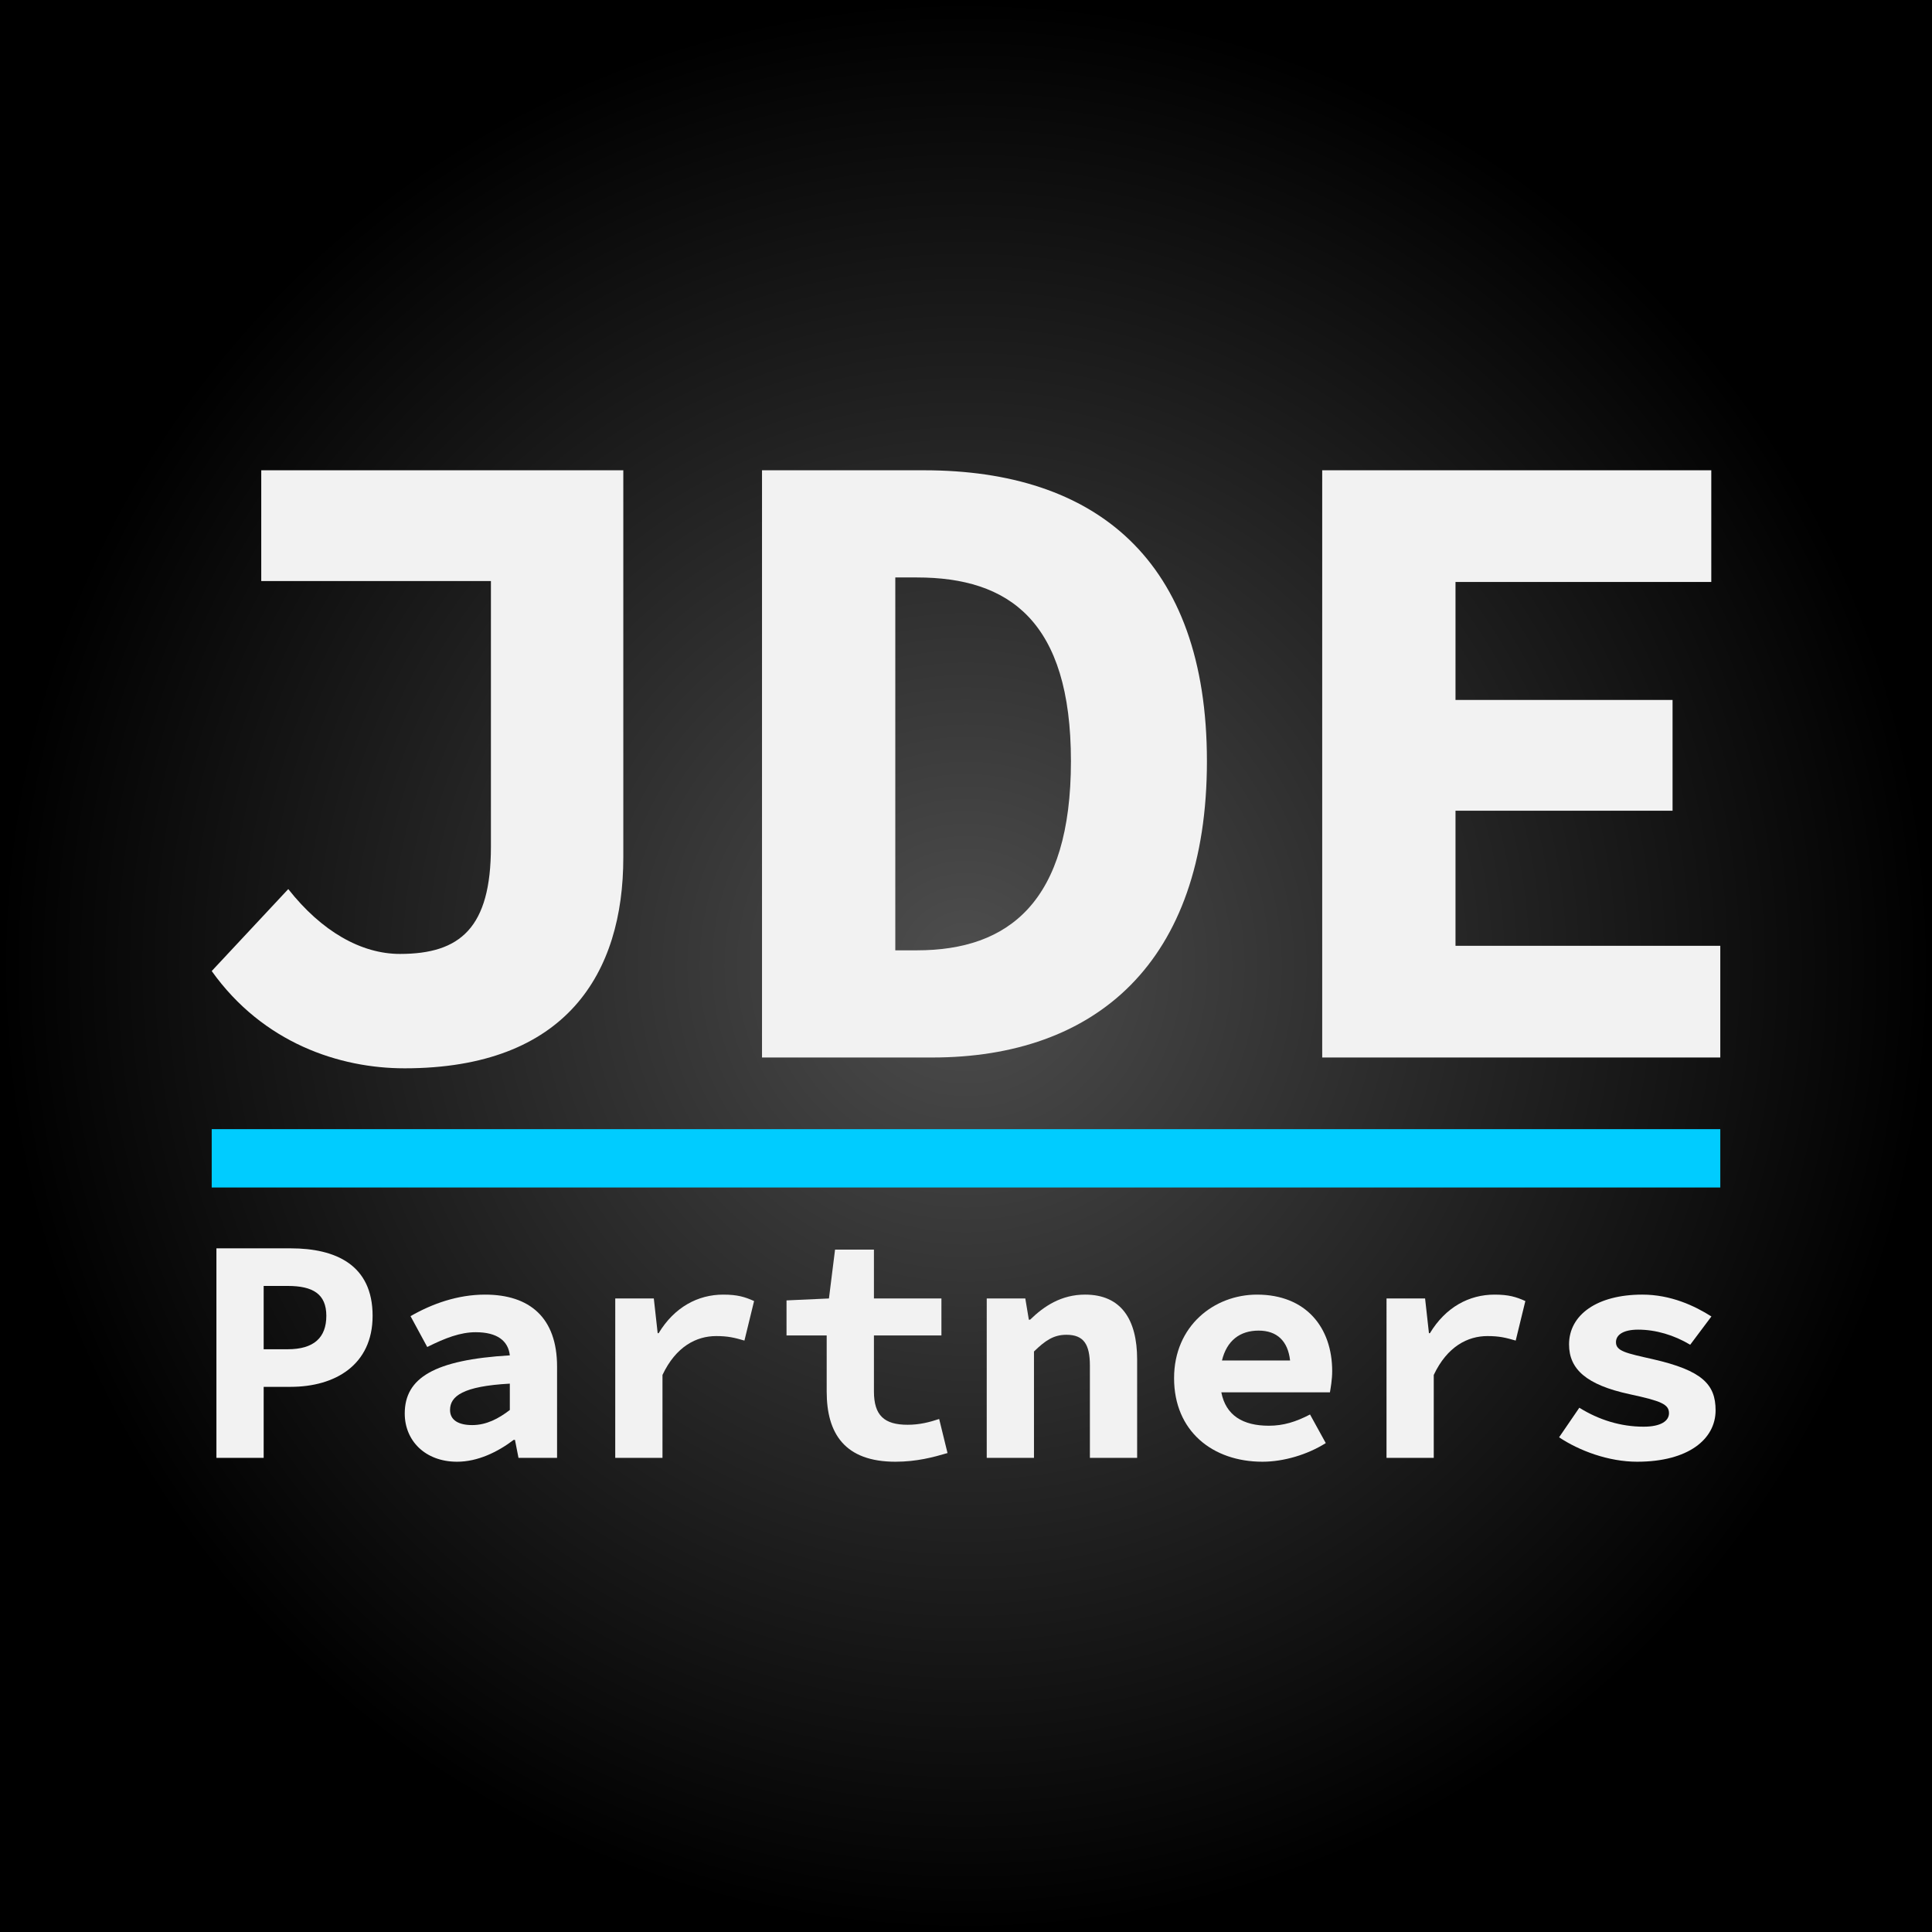
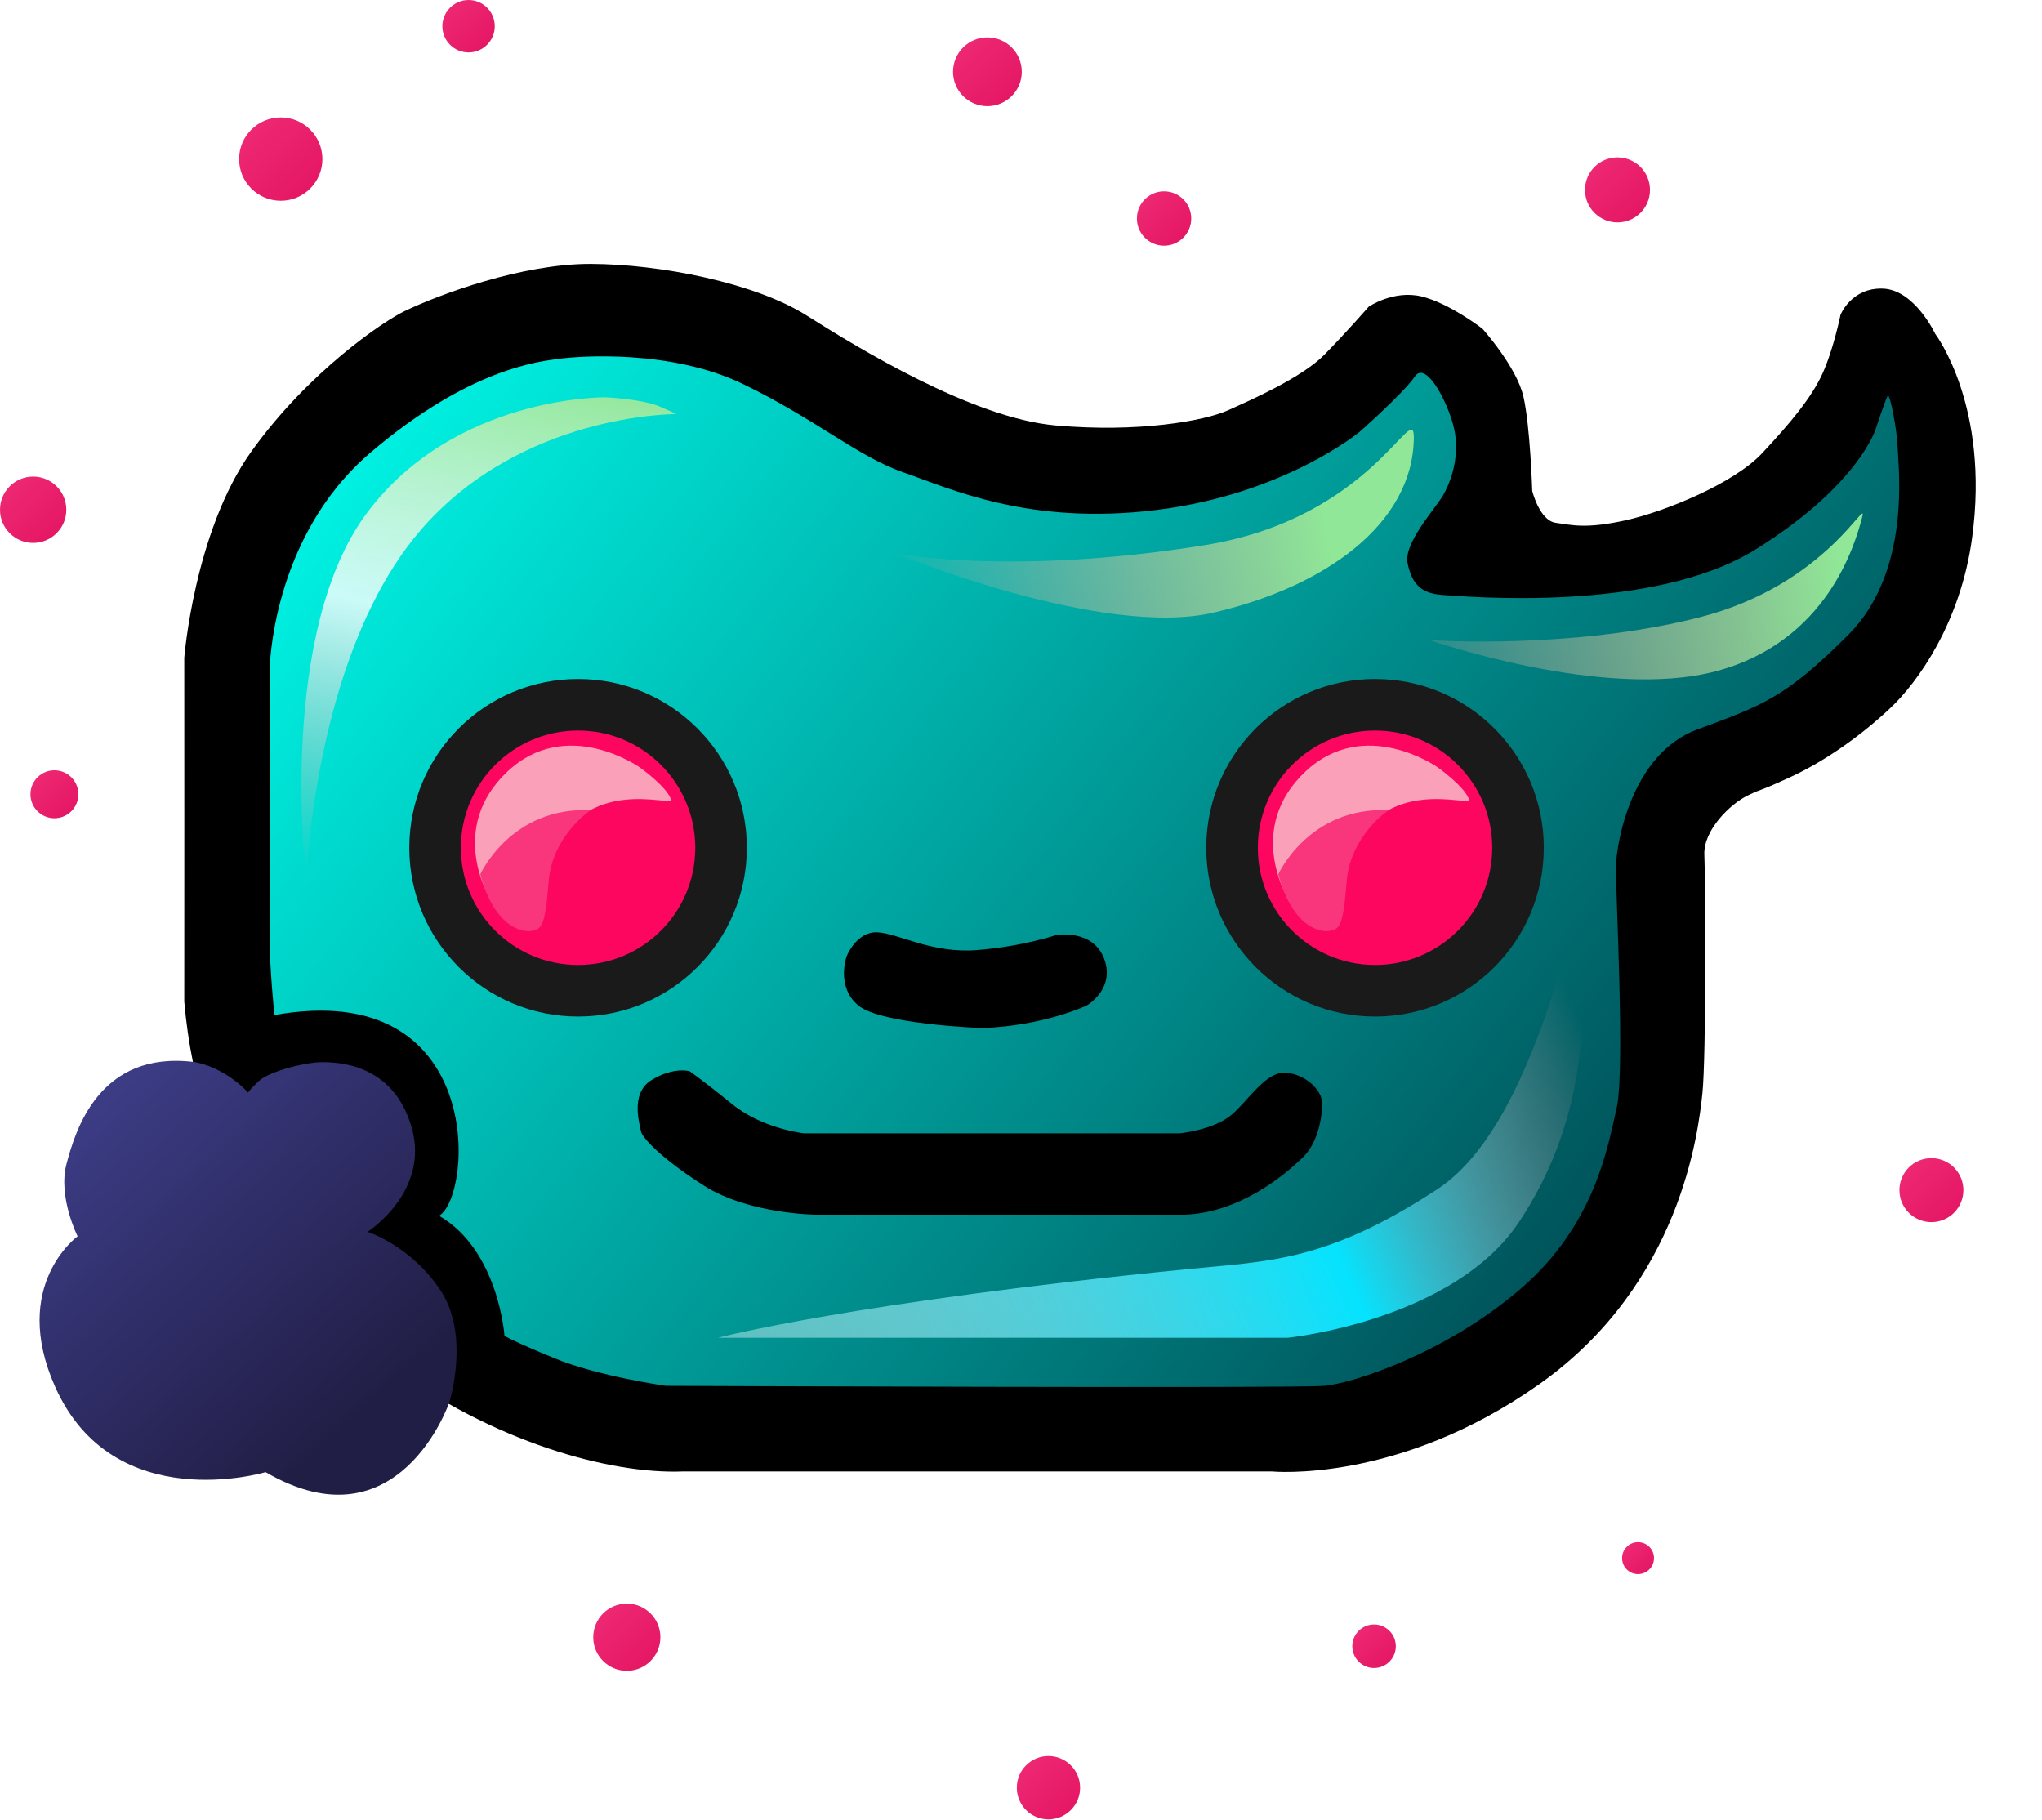
- <svg xmlns="http://www.w3.org/2000/svg" xmlns:xlink="http://www.w3.org/1999/xlink" width="256" height="256" viewBox="0 0 67.733 67.733" version="1.1" id="svg5">
+ <svg xmlns="http://www.w3.org/2000/svg" xmlns:xlink="http://www.w3.org/1999/xlink" width="287.352" height="256" viewBox="0 0 76.029 67.733" version="1.1" id="svg5" xml:space="preserve">
  <defs id="defs2">
-     <linearGradient id="linearGradient3370">
-       <stop style="stop-color:#4e4e4e;stop-opacity:1;" offset="0" id="stop3366" />
-       <stop style="stop-color:#000000;stop-opacity:1;" offset="1" id="stop3368" />
+     <linearGradient id="linearGradient148091">
+       <stop style="stop-color:#fc4088;stop-opacity:1;" offset="0" id="stop148087" />
+       <stop style="stop-color:#d90352;stop-opacity:1;" offset="1" id="stop148089" />
    </linearGradient>
-     <meshgradient id="meshgradient2200" gradientUnits="userSpaceOnUse" x="0" y="0" gradientTransform="translate(-2.6389331e-4)">
-       <meshrow id="meshrow2202">
-         <meshpatch id="meshpatch2204">
-           <stop path="c 88.194,0  176.389,0  264.583,0" style="stop-color:#ffffff;stop-opacity:1" id="stop2206" />
-           <stop path="c 0,88.194  0,176.389  0,264.583" style="stop-color:#000000;stop-opacity:1" id="stop2208" />
-           <stop path="c -88.194,0  -176.389,0  -264.583,0" style="stop-color:#ffffff;stop-opacity:1" id="stop2210" />
-           <stop path="c 0,-88.194  0,-176.389  0,-264.583" style="stop-color:#000000;stop-opacity:1" id="stop2212" />
+     <linearGradient id="linearGradient147042">
+       <stop style="stop-color:#ffffff;stop-opacity:0.342;" offset="0" id="stop147038" />
+       <stop style="stop-color:#05e3fe;stop-opacity:1;" offset="0.675" id="stop147046" />
+       <stop style="stop-color:#ffa5a5;stop-opacity:0;" offset="1" id="stop147040" />
+     </linearGradient>
+     <linearGradient id="linearGradient147034">
+       <stop style="stop-color:#90e797;stop-opacity:1;" offset="0" id="stop147030" />
+       <stop style="stop-color:#ffa5a5;stop-opacity:0;" offset="1" id="stop147032" />
+     </linearGradient>
+     <linearGradient id="linearGradient147026">
+       <stop style="stop-color:#90e797;stop-opacity:1;" offset="0" id="stop147022" />
+       <stop style="stop-color:#ffa5a5;stop-opacity:0;" offset="1" id="stop147024" />
+     </linearGradient>
+     <linearGradient id="linearGradient146926">
+       <stop style="stop-color:#90e797;stop-opacity:1;" offset="0" id="stop146922" />
+       <stop style="stop-color:#ffffff;stop-opacity:0.796;" offset="0.5" id="stop147048" />
+       <stop style="stop-color:#ffa5a5;stop-opacity:0;" offset="1" id="stop146924" />
+     </linearGradient>
+     <linearGradient id="linearGradient146830">
+       <stop style="stop-color:#00feed;stop-opacity:1;" offset="0" id="stop146826" />
+       <stop style="stop-color:#004c54;stop-opacity:1;" offset="1" id="stop146828" />
+     </linearGradient>
+     <linearGradient id="linearGradient146550">
+       <stop style="stop-color:#211e46;stop-opacity:1;" offset="0" id="stop146546" />
+       <stop style="stop-color:#40408e;stop-opacity:1;" offset="1" id="stop146548" />
+     </linearGradient>
+     <meshgradient id="meshgradient35584" gradientUnits="userSpaceOnUse" x="13.239" y="30.406">
+       <meshrow id="meshrow146238">
+         <meshpatch id="meshpatch146240">
+           <stop path="c 12.707,0  25.413,0  38.12,7.10543e-15" style="stop-color:#fc0f7f;stop-opacity:1" id="stop146242" />
+           <stop path="c -1.42109e-14,8.563  -21.601,-32.262  -21.013,1.772" style="stop-color:#fbd85a;stop-opacity:1" id="stop146244" />
+           <stop path="c -12.707,-0  -18.972,22.909  -17.107,23.916" style="stop-color:#fbd85a;stop-opacity:1" id="stop146246" />
+           <stop path="c -6.721,-5.119  0,-17.126  -0,-25.688" style="stop-color:#fc0f7f;stop-opacity:1" id="stop146248" />
+         </meshpatch>
+         <meshpatch id="meshpatch146250">
+           <stop path="c 12.707,-7.10543e-15  24.76,-7.415  37.467,-7.415" id="stop146252" />
+           <stop path="c 2.49403e-05,8.563  0.652,24.54  0.652,33.103" style="stop-color:#f85931;stop-opacity:1" id="stop146254" />
+           <stop path="c -12.707,0  -46.426,-23.917  -59.133,-23.916" style="stop-color:#f9704c;stop-opacity:1" id="stop146256" />
+         </meshpatch>
+         <meshpatch id="meshpatch146258">
+           <stop path="c 12.707,-4.8395e-05  28.207,4.009  40.914,4.009" id="stop146260" />
+           <stop path="c -8.47e-05,8.563  2.304,19.68  2.304,28.243" style="stop-color:#fc2b3f;stop-opacity:1" id="stop146262" />
+           <stop path="c -12.707,-0  -29.858,0.852  -42.566,0.851" style="stop-color:#fc2b3f;stop-opacity:1" id="stop146264" />
+         </meshpatch>
+       </meshrow>
+       <meshrow id="meshrow146266">
+         <meshpatch id="meshpatch146268">
+           <stop path="c -0,8.562  3.885,53.405  3.885,61.969" id="stop146270" />
+           <stop path="c -12.707,-0.001  -8.285,-12.364  -20.992,-12.364" style="stop-color:#fc0f7f;stop-opacity:1" id="stop146272" />
+           <stop path="c 0,-8.563  0,-17.126  0.001,-25.689" style="stop-color:#fc0f7f;stop-opacity:1" id="stop146274" />
+         </meshpatch>
+         <meshpatch id="meshpatch146276">
+           <stop path="c 0,8.563  -2.226,27.439  -2.226,36.003" id="stop146278" />
+           <stop path="c -12.707,-0.001  -40.315,2.048  -53.022,2.05" style="stop-color:#fc0f7f;stop-opacity:1" id="stop146280" />
+         </meshpatch>
+         <meshpatch id="meshpatch146282">
+           <stop path="c -8.40378e-05,8.563  -12.726,14.147  -12.725,22.71" id="stop146284" />
+           <stop path="c -12.707,-0.001  -19.359,14.145  -32.066,14.145" style="stop-color:#fc0f7f;stop-opacity:1" id="stop146286" />
+         </meshpatch>
+       </meshrow>
+       <meshrow id="meshrow146288">
+         <meshpatch id="meshpatch146290">
+           <stop path="c 0,8.562  17.128,4.762  17.128,13.325" id="stop146292" />
+           <stop path="c -12.707,0  -25.413,0  -38.12,0" style="stop-color:#fc0f7f;stop-opacity:1" id="stop146294" />
+           <stop path="c 0,-8.563  0,-17.126  -0,-25.689" style="stop-color:#fc0f7f;stop-opacity:1" id="stop146296" />
+         </meshpatch>
+         <meshpatch id="meshpatch146298">
+           <stop path="c 4.4044e-05,8.562  8.614,8.985  8.614,17.549" id="stop146300" />
+           <stop path="c -12.113,9.726  -31.802,-2.174  -44.508,-2.174" style="stop-color:#fc0f7f;stop-opacity:1" id="stop146302" />
+         </meshpatch>
+         <meshpatch id="meshpatch146304">
+           <stop path="c 4.032,10.099  2.095,15.732  -4.259,23.226" id="stop146306" />
+           <stop path="c -9.152,6.902  -6.883,0.673  -19.193,8.468" style="stop-color:#fc0f7f;stop-opacity:1" id="stop146308" />
        </meshpatch>
      </meshrow>
    </meshgradient>
-     <radialGradient xlink:href="#linearGradient3370" id="radialGradient3372" cx="132.292" cy="132.292" fx="132.292" fy="132.292" r="132.292" gradientUnits="userSpaceOnUse" />
+     <linearGradient xlink:href="#linearGradient146550" id="linearGradient146552" x1="32.674" y1="99.553" x2="15.029" y2="80.333" gradientUnits="userSpaceOnUse" />
+     <linearGradient xlink:href="#linearGradient146830" id="linearGradient146832" x1="27.708" y1="40.766" x2="100.516" y2="97.587" gradientUnits="userSpaceOnUse" />
+     <linearGradient xlink:href="#linearGradient146926" id="linearGradient146928" x1="36.851" y1="38.814" x2="29.735" y2="69.167" gradientUnits="userSpaceOnUse" />
+     <linearGradient xlink:href="#linearGradient147026" id="linearGradient147028" x1="86.174" y1="44.201" x2="61.524" y2="48.889" gradientUnits="userSpaceOnUse" />
+     <linearGradient xlink:href="#linearGradient147034" id="linearGradient147036" x1="115.824" y1="48.799" x2="87.927" y2="51.673" gradientUnits="userSpaceOnUse" />
+     <linearGradient xlink:href="#linearGradient147042" id="linearGradient147044" x1="48.794" y1="95.407" x2="99.141" y2="72.198" gradientUnits="userSpaceOnUse" />
+     <linearGradient xlink:href="#linearGradient148091" id="linearGradient148093" x1="23.068" y1="23.476" x2="35.225" y2="36.153" gradientUnits="userSpaceOnUse" gradientTransform="translate(-1.759471,-0.9557301)" />
+     <linearGradient xlink:href="#linearGradient148091" id="linearGradient148137" gradientUnits="userSpaceOnUse" x1="23.068" y1="23.476" x2="35.225" y2="36.153" gradientTransform="matrix(0.628955,0,0,0.628955,19.95704,2.612339)" />
+     <linearGradient xlink:href="#linearGradient148091" id="linearGradient148160" gradientUnits="userSpaceOnUse" x1="23.068" y1="23.476" x2="35.225" y2="36.153" gradientTransform="matrix(0.8250925,0,0,0.8250925,43.36224,-0.6665277)" />
+     <linearGradient xlink:href="#linearGradient148091" id="linearGradient148183" gradientUnits="userSpaceOnUse" x1="23.068" y1="23.476" x2="35.225" y2="36.153" gradientTransform="matrix(0.7798932,0,0,0.7798932,80.2767,7.347823)" />
+     <linearGradient xlink:href="#linearGradient148091" id="linearGradient148206" gradientUnits="userSpaceOnUse" x1="23.068" y1="23.476" x2="35.225" y2="36.153" gradientTransform="matrix(0.7959184,0,0,0.7959184,-9.619212,24.91958)" />
+     <linearGradient xlink:href="#linearGradient148091" id="linearGradient148229" gradientUnits="userSpaceOnUse" x1="23.068" y1="23.476" x2="35.225" y2="36.153" gradientTransform="matrix(0.5752637,0,0,0.5752637,-1.809271,47.55643)" />
+     <linearGradient xlink:href="#linearGradient148091" id="linearGradient148252" gradientUnits="userSpaceOnUse" x1="23.068" y1="23.476" x2="35.225" y2="36.153" gradientTransform="matrix(0.805917,0,0,0.805917,23.58557,88.2473)" />
+     <linearGradient xlink:href="#linearGradient148091" id="linearGradient148275" gradientUnits="userSpaceOnUse" x1="23.068" y1="23.476" x2="35.225" y2="36.153" gradientTransform="matrix(0.759759,0,0,0.759759,48.76601,98.11766)" />
+     <linearGradient xlink:href="#linearGradient148091" id="linearGradient148298" gradientUnits="userSpaceOnUse" x1="23.068" y1="23.476" x2="35.225" y2="36.153" gradientTransform="matrix(0.5225312,0,0,0.5225312,74.24886,97.20775)" />
+     <linearGradient xlink:href="#linearGradient148091" id="linearGradient148321" gradientUnits="userSpaceOnUse" x1="23.068" y1="23.476" x2="35.225" y2="36.153" gradientTransform="matrix(0.3830982,0,0,0.3830982,93.32423,96.39448)" />
+     <linearGradient xlink:href="#linearGradient148091" id="linearGradient148344" gradientUnits="userSpaceOnUse" x1="23.068" y1="23.476" x2="35.225" y2="36.153" gradientTransform="matrix(0.7675661,0,0,0.7675661,98.36308,64.16152)" />
+     <linearGradient xlink:href="#linearGradient148091" id="linearGradient148389" gradientUnits="userSpaceOnUse" gradientTransform="matrix(0.6519655,0,0,0.6519655,58.51992,12.77751)" x1="23.068" y1="23.476" x2="35.225" y2="36.153" />
  </defs>
-   <g id="layer1" transform="translate(-98.42487,-98.42504)">
-     <g id="g1">
-       <g id="g341" transform="matrix(0.2559997,0,0,0.2559997,98.42494,98.42504)">
-         <path id="rect2214" style="opacity:1;fill:url(#radialGradient3372);fill-opacity:1;stroke-width:0.265" d="M -5e-6,0 H 264.583 V 264.583 H -5e-6 Z" />
-         <path id="rect118" style="opacity:0.665;fill:url(#meshgradient2200);fill-opacity:1;stroke-width:0.265" d="M -2.6389331e-4,0 V 264.583 H 264.583 V 0 Z M 6.885,6.885 H 257.698 V 257.698 H 6.885 Z" />
+   <g id="g149571" transform="matrix(0.6597097,0,0,0.6597097,-8.150032,-13.12312)">
+     <g id="layer3" style="display:inline;fill:#fadb5e;fill-opacity:1">
+       <path style="fill:url(#meshgradient35584);fill-opacity:1;stroke-width:0.026" d="m 18.256,78.885 c 0,0 -0.048,-17.659 0,-21.274 0.048,-3.616 1.249,-11.567 7.645,-18.028 2.965,-2.995 4.611,-4.108 7.249,-5.709 3.024,-1.835 7.352,-3.714 14.988,-3.442 7.636,0.272 15.342,4.999 15.342,4.999 0,0 5.996,4.475 11.541,4.091 5.546,-0.384 7.485,-1.938 7.485,-1.938 0,0 1.967,-1.041 3.014,-2.366 1.24,-1.569 3.838,-2.959 5.924,-2.924 2.086,0.035 4.827,0.932 6.143,2.094 0.892,0.787 3.929,3.521 4.726,6.565 0.797,3.044 0.784,3.246 0.784,3.246 0,0 0.005,0.77 1.157,0.42 1.152,-0.35 3.202,-1.342 4.138,-2.103 0.936,-0.761 3.14,-1.986 4.385,-6.939 0.705,-2.804 3.92,-3.093 5.231,-3.046 1.311,0.047 4.126,0.279 7.129,5.352 2.068,3.494 2.753,6.363 2.355,11.921 -0.193,2.688 -1.421,7.609 -3.851,10.641 -1.783,2.225 -3.813,4.766 -7.763,6.715 -1.778,0.877 -2.858,1.347 -2.858,1.347 0,0 -0.404,0.317 -0.35,0.726 0.054,0.409 0.284,10.521 -0.018,13.14 -0.302,2.619 -0.899,7.255 -4.215,12.243 -2.251,3.386 -5.81,7.228 -9.1,8.837 -1.974,0.966 -6.298,3.47 -18.534,3.969 -10.499,0.427 -31.034,0 -31.034,0 0,0 -5.664,-0.614 -8.439,-1.615 -2.775,-1.002 -4.184,-1.903 -4.184,-1.903 0,0 -0.882,0.745 -1.513,1.087 -0.631,0.342 -1.741,1.14 -3.943,1.184 -2.202,0.043 -4.236,-1.133 -4.236,-1.133 0,0 -2.487,0.451 -4.33,0.297 -1.843,-0.155 -4.292,-1.06 -6.42,-2.721 -2.128,-1.661 -3.135,-5.004 -3.256,-5.646 -0.122,-0.641 -0.432,-3.377 0.073,-4.672 0.505,-1.296 1.357,-2.876 1.357,-2.876 0,0 -0.387,-2.039 -0.36,-3.71 0.018,-1.107 0.475,-2.945 1.721,-4.527 0.646,-0.828 1.261,-1.578 2.019,-2.301 z" id="path1779" />
+     </g>
+     <g id="layer4" style="display:inline;fill:#800000;fill-opacity:1">
+       <path style="fill:#000000;fill-opacity:1;stroke-width:0.026" d="m 22.754,76.417 c 0.008,-1.045 0,-19.411 0,-19.411 0,0 0.566,-7.127 3.783,-11.631 3.218,-4.504 7.46,-7.354 8.645,-7.923 1.981,-0.951 6.628,-2.68 10.524,-2.667 3.896,0.013 9.251,1.066 12.161,2.903 2.91,1.837 9.344,5.787 14.044,6.211 4.7,0.424 8.431,-0.262 9.738,-0.848 1.306,-0.587 4.174,-1.845 5.447,-3.138 1.273,-1.294 2.503,-2.712 2.503,-2.712 0,0 1.412,-0.964 2.992,-0.578 1.579,0.386 3.428,1.819 3.428,1.819 0,0 1.932,2.147 2.316,3.839 0.384,1.692 0.495,5.313 0.495,5.313 0,0 0.41,1.675 1.327,1.801 0.917,0.125 1.681,0.354 3.917,-0.135 2.235,-0.489 6.129,-2.082 7.725,-3.786 1.596,-1.704 2.805,-3.154 3.421,-4.518 0.616,-1.363 1.01,-3.303 1.01,-3.303 0,0 0.615,-1.545 2.401,-1.474 1.785,0.072 2.946,2.56 2.946,2.56 0,0 3.09,4.045 2.079,11.495 -0.654,4.817 -3.075,8.163 -4.615,9.614 -1.653,1.557 -3.692,3.005 -5.696,3.922 -2.004,0.917 -1.383,0.544 -2.36,1.016 -0.977,0.472 -2.507,1.956 -2.441,3.351 0.066,1.395 0.11,11.403 -0.112,13.48 -0.223,2.077 -1.192,10.711 -9.175,16.367 -7.982,5.656 -15.127,4.946 -15.127,4.946 H 50.909 C 42.59,103.268 24.392,95.45 22.754,76.417 Z" id="path1987" />
+     </g>
+     <g id="layer5" style="display:inline">
+       <path d="m 23.578,79.877 c 1.704,0.427 2.782,1.677 2.782,1.677 0,0 -0.05,-0.035 0.572,-0.63 0.622,-0.595 2.695,-1.09 3.573,-1.09 0.878,0 4.032,0.041 5.08,3.677 1.049,3.636 -2.488,5.898 -2.488,5.898 0,0 2.441,0.766 4.124,3.309 1.683,2.543 0.491,6.312 0.491,6.312 0,0 -2.846,8.318 -10.37,3.938 0,0 -8.579,2.574 -11.874,-4.811 -2.556,-5.728 1.265,-8.497 1.265,-8.497 0,0 -1.119,-2.23 -0.626,-4.083 0.493,-1.853 1.828,-6.444 7.247,-5.749" style="fill:url(#linearGradient146552);fill-opacity:1;stroke-width:0.026" id="path2120" />
+     </g>
+     <g id="layer6" style="display:inline">
+       <path style="fill:url(#linearGradient146832);fill-opacity:1;stroke-width:0.026" d="m 27.842,77.174 c 0,0 -0.271,-2.616 -0.27,-4.347 0.001,-1.73 0,-15.129 0,-15.129 0,0 0.072,-7.467 5.685,-12.258 5.614,-4.791 9.572,-5.151 10.665,-5.302 1.092,-0.151 6.278,-0.551 10.381,1.433 4.102,1.984 6.465,4.092 9.051,4.984 2.586,0.892 7.048,3.01 14.27,2.117 7.222,-0.893 11.457,-4.403 11.457,-4.403 0,0 2.468,-2.173 3.133,-3.139 0.665,-0.966 2.072,1.849 2.268,3.281 0.223,1.63 -0.391,2.919 -0.671,3.411 -0.429,0.757 -2.26,2.721 -2.014,3.863 0.246,1.142 0.738,1.7 1.962,1.78 1.224,0.08 11.868,1.06 17.701,-2.581 5.833,-3.641 6.763,-6.81 6.763,-6.81 0,0 0.562,-1.708 0.672,-1.85 0.11,-0.142 0.512,1.763 0.56,2.959 0.048,1.197 0.748,7.005 -2.794,10.542 -3.542,3.537 -4.809,3.965 -8.508,5.329 -3.7,1.363 -4.564,6.364 -4.597,7.712 -0.033,1.348 0.53,11.559 0.035,13.675 -0.495,2.116 -1.191,6.562 -5.443,10.207 -4.252,3.644 -9.446,5.303 -11.046,5.449 -1.6,0.147 -37.175,0 -37.175,0 0,0 -3.808,-0.537 -6.284,-1.556 -2.476,-1.019 -2.817,-1.268 -2.817,-1.268 0,0 -0.331,-4.827 -3.689,-6.77 1.925,-1.167 2.641,-13.465 -9.294,-11.329 z" id="path2145" />
+     </g>
+     <g id="layer7" style="display:inline">
+       <circle style="opacity:1;fill:#1a1a1a;fill-opacity:1;stroke-width:0.026" id="path2238" cx="44.979" cy="67.733" r="9.525" />
+       <circle style="fill:#1a1a1a;fill-opacity:1;stroke-width:0.026" id="path2238-3" cx="89.958" cy="67.733" r="9.525" />
+     </g>
+     <g id="layer8" style="display:inline">
+       <path style="opacity:1;fill:#000000;fill-opacity:1;stroke-width:0.026" d="m 67.771,77.906 c 0,0 -5.698,-0.203 -6.977,-1.273 -1.279,-1.071 -0.656,-2.777 -0.656,-2.777 0,0 0.538,-1.391 1.715,-1.352 1.177,0.039 3.041,1.205 5.629,1.004 2.588,-0.201 4.497,-0.855 4.497,-0.855 0,0 2.071,-0.346 2.697,1.359 0.626,1.705 -0.991,2.623 -0.991,2.623 0,0 -2.407,1.153 -5.914,1.272 z" id="path2268" />
+       <path style="opacity:1;fill:#000000;fill-opacity:1;stroke-width:0.026" d="M 79.22,88.439 H 58.361 c 0,0 -3.758,-0.039 -6.265,-1.63 -2.507,-1.591 -3.537,-2.779 -3.57,-3.078 -0.034,-0.299 -0.659,-2.127 0.603,-2.892 1.262,-0.765 2.15,-0.494 2.15,-0.494 0,0 0.733,0.506 2.432,1.882 1.699,1.376 4.032,1.623 4.032,1.623 h 21.161 c 0,0 1.964,-0.169 3.014,-1.095 0.923,-0.814 1.929,-2.461 3.06,-2.325 1.13,0.136 1.777,0.918 1.933,1.373 0.156,0.455 0.01,2.383 -1.001,3.376 -1.227,1.204 -3.711,3.148 -6.69,3.261 z" id="path2270" />
+     </g>
+     <g id="layer9" style="display:inline;fill:#920f2b;fill-opacity:1;stroke:none;stroke-opacity:1">
+       <circle style="opacity:1;fill:#fc0660;fill-opacity:1;stroke:none;stroke-width:0.026;stroke-opacity:1" id="path2311" cx="44.979" cy="67.733" r="6.615" />
+       <circle style="fill:#fc0660;fill-opacity:1;stroke:none;stroke-width:0.026;stroke-opacity:1" id="path2311-6" cx="89.958" cy="67.733" r="6.615" />
+     </g>
+     <g id="layer10" style="display:inline">
+       <path style="opacity:1;fill:url(#linearGradient146928);fill-opacity:1;stroke-width:0.026" d="m 29.625,69.407 c -0.086,-0.487 -1.534,-13.926 3.439,-20.569 4.973,-6.643 13.464,-6.524 13.464,-6.524 0,0 2.066,0.086 3.092,0.533 1.026,0.447 0.877,0.413 0.877,0.413 0,0 -8.703,-0.057 -14.401,6.547 -4.223,4.894 -6.004,13 -6.47,19.6 z" id="path2381" />
+       <path style="opacity:1;fill:url(#linearGradient147028);fill-opacity:1;stroke-width:0.026" d="m 62.9,51.127 c 0,0 11.628,4.8 17.939,3.338 6.311,-1.462 11.253,-5.007 11.309,-9.855 0.027,-2.291 -2.3,4.512 -11.794,6.045 -10.845,1.751 -17.455,0.473 -17.455,0.473 z" id="path2383" />
+       <path style="opacity:1;fill:url(#linearGradient147036);fill-opacity:1;stroke-width:0.026" d="m 93.046,56.016 c 0,0 9.862,3.431 16.17,1.751 6.308,-1.68 7.851,-7.246 8.227,-8.657 0.375,-1.411 -1.926,3.76 -9.143,5.612 -7.218,1.852 -15.253,1.294 -15.253,1.294 z" id="path2385" />
+       <path style="display:inline;opacity:1;fill:url(#linearGradient147044);fill-opacity:1;stroke-width:0.026" d="m 52.869,95.387 h 32.147 c 0,0 9.366,-0.941 13.085,-6.559 3.648,-5.511 3.769,-11.04 3.582,-16.145 -0.188,-5.105 -1.937,10.209 -8.192,14.309 -6.258,4.102 -9.474,4.061 -14.093,4.518 -18.954,1.877 -26.529,3.877 -26.529,3.877 z" id="path2387" />
+     </g>
+     <g id="layer11" style="display:inline">
+       <g id="g147275" transform="matrix(1.300827,0,0,1.300827,-13.16535,-21.35625)" style="display:inline">
+         <path style="display:inline;fill:#faa0b9;fill-opacity:1;stroke:none;stroke-width:0.026;stroke-opacity:1" d="m 41.485,71.557 c -0.857,-0.878 -2.419,-3.967 0.15,-6.378 2.569,-2.41 5.725,-0.189 5.725,-0.189 0,0 1.233,0.871 1.379,1.432 0.074,0.284 -3.811,-1.137 -5.158,2.452 -1.348,3.589 -2.095,2.682 -2.095,2.682 z" id="path147269" />
+         <path style="display:inline;fill:#f9357c;fill-opacity:1;stroke:none;stroke-width:0.026;stroke-opacity:1" d="m 40.457,69.633 c 0,0 1.335,-2.935 4.781,-2.776 0,0 -1.661,1.101 -1.816,3.098 -0.155,1.997 -0.32,2.061 -0.744,2.138 -0.424,0.077 -1.624,-0.187 -2.221,-2.459 z" id="path147271" />
      </g>
-       <g id="g3335" transform="matrix(0.2251,0,0,0.2251,102.5127,106.0996)">
-         <g aria-label="JDE" id="text3027" style="font-weight:bold;font-size:140.272px;font-family:'Source Code Pro';-inkscape-font-specification:'Source Code Pro, Bold';opacity:1;fill:#f2f2f2;stroke-width:11.689">
-           <path d="m 44.832,132.292 c 25.249,0 34.086,-14.869 34.086,-32.824 V 39.151 H 22.529 V 56.405 H 58.298 V 97.785 c 0,12.624 -4.769,16.692 -14.167,16.692 -6.032,0 -12.204,-3.507 -17.394,-10.1 l -11.923,12.765 c 7.996,11.222 19.919,15.149 30.018,15.149 z" id="path3131" style="fill:#f2f2f2" />
-           <path d="m 100.52,130.608 h 26.511 c 25.389,0 42.783,-14.729 42.783,-46.149 0,-31.421 -17.394,-45.308 -44.045,-45.308 h -25.249 z m 20.76,-16.692 V 55.843 h 3.367 c 14.308,0 23.987,6.733 23.987,28.615 0,21.882 -9.679,29.457 -23.987,29.457 z" id="path3133" style="fill:#f2f2f2" />
-           <path d="m 187.769,130.608 h 62 v -17.394 h -41.24 v -21.041 h 33.806 V 74.92 H 208.529 V 56.545 h 39.837 V 39.151 h -60.598 z" id="path3135" style="fill:#f2f2f2" />
-         </g>
-         <path id="rect3195" style="opacity:1;fill:#00ccff;stroke-width:0.217" d="M 14.814,141.767 H 249.77 v 9.087 H 14.814 Z" />
-         <g aria-label="Partners" id="text3251" style="font-weight:bold;font-size:50.051px;font-family:'Source Code Pro';-inkscape-font-specification:'Source Code Pro, Bold';opacity:1;fill:#f2f2f2;stroke-width:0.7">
-           <path d="m 15.547,192.963 h 7.358 v -11.061 h 4.204 c 6.907,0 12.763,-3.403 12.763,-11.061 0,-7.908 -5.706,-10.511 -12.763,-10.511 h -11.562 z m 7.358,-16.917 v -9.86 h 3.754 c 3.904,0 6.006,1.251 6.006,4.655 0,3.403 -1.952,5.205 -6.006,5.205 z" id="path3304" />
-           <path d="m 53.035,193.564 c 3.203,0 6.306,-1.502 8.809,-3.403 h 0.2 l 0.551,2.803 h 6.006 v -14.215 c 0,-7.608 -4.254,-11.211 -11.211,-11.211 -4.254,0 -8.208,1.401 -11.612,3.353 l 2.603,4.805 c 2.803,-1.401 5.155,-2.302 7.558,-2.302 3.353,0 5.055,1.351 5.305,3.604 -11.762,0.701 -16.367,3.504 -16.367,9.059 0,4.204 3.153,7.508 8.158,7.508 z m 2.352,-5.706 c -2.102,0 -3.454,-0.751 -3.454,-2.352 0,-2.152 2.002,-3.704 9.31,-4.104 v 4.104 c -1.752,1.351 -3.654,2.352 -5.856,2.352 z" id="path3306" />
-           <path d="m 77.661,192.963 h 7.358 v -12.913 c 2.102,-4.455 5.305,-6.056 8.359,-6.056 1.852,0 2.853,0.25 4.405,0.701 l 1.502,-6.156 c -1.451,-0.651 -2.603,-1.001 -4.805,-1.001 -3.954,0 -7.608,1.952 -10.06,6.006 h -0.15 l -0.601,-5.406 h -6.006 z" id="path3308" />
-           <path d="m 121.305,193.564 c 3.303,0 5.906,-0.701 8.108,-1.351 l -1.301,-5.305 c -1.502,0.501 -3.053,0.901 -4.905,0.901 -3.654,0 -5.255,-1.451 -5.255,-5.205 v -8.709 h 10.511 v -5.756 h -10.511 v -7.608 h -6.056 l -0.951,7.608 -6.607,0.3 v 5.456 h 6.256 v 8.759 c 0,6.507 2.803,10.911 10.711,10.911 z" id="path3310" />
-           <path d="m 135.52,192.963 h 7.358 v -16.567 c 1.752,-1.702 3.053,-2.603 5.055,-2.603 2.703,0 3.654,1.502 3.654,4.805 v 14.365 h 7.358 v -15.316 c 0,-6.256 -2.503,-10.11 -8.108,-10.11 -3.704,0 -6.407,1.802 -8.559,3.904 h -0.2 l -0.551,-3.303 h -6.006 z" id="path3312" />
-           <path d="m 177.863,173.143 c 2.853,0 4.555,1.602 4.905,4.655 h -10.611 c 0.751,-3.103 2.803,-4.655 5.706,-4.655 z m 0.601,20.421 c 3.303,0 7.007,-1.101 9.86,-2.903 l -2.453,-4.455 c -2.202,1.151 -4.154,1.752 -6.407,1.752 -4.054,0 -6.707,-1.602 -7.408,-5.205 h 16.917 c 0.1,-0.601 0.35,-1.952 0.35,-3.303 0,-6.757 -4.054,-11.912 -11.712,-11.912 -6.657,0 -12.913,4.855 -12.913,13.013 0,8.258 6.006,13.013 13.764,13.013 z" id="path3314" />
-           <path d="m 197.784,192.963 h 7.358 v -12.913 c 2.102,-4.455 5.305,-6.056 8.359,-6.056 1.852,0 2.853,0.25 4.405,0.701 l 1.502,-6.156 c -1.451,-0.651 -2.603,-1.001 -4.805,-1.001 -3.954,0 -7.608,1.952 -10.06,6.006 h -0.15 l -0.601,-5.406 h -6.006 z" id="path3316" />
-           <path d="m 236.824,193.564 c 7.958,0 12.213,-3.504 12.213,-8.008 0,-4.054 -2.102,-6.206 -9.76,-7.958 -4.204,-0.951 -5.756,-1.251 -5.756,-2.653 0,-1.151 1.151,-1.952 3.454,-1.952 2.753,0 5.606,0.851 8.108,2.352 l 3.303,-4.405 c -2.603,-1.652 -6.306,-3.403 -10.761,-3.403 -7.057,0 -11.412,3.153 -11.412,7.758 0,3.854 2.703,6.306 9.46,7.758 4.855,1.051 6.106,1.552 6.106,2.953 0,1.201 -1.251,2.102 -3.954,2.102 -3.554,0 -6.957,-1.051 -10.01,-2.953 l -3.153,4.605 c 3.153,2.102 7.708,3.804 12.162,3.804 z" id="path3318" />
-         </g>
+       <g id="g147275-5" transform="matrix(1.300827,0,0,1.300827,31.8727,-21.35625)" style="display:inline">
+         <path style="display:inline;fill:#faa0b9;fill-opacity:1;stroke:none;stroke-width:0.026;stroke-opacity:1" d="m 41.485,71.557 c -0.857,-0.878 -2.419,-3.967 0.15,-6.378 2.569,-2.41 5.725,-0.189 5.725,-0.189 0,0 1.233,0.871 1.379,1.432 0.074,0.284 -3.811,-1.137 -5.158,2.452 -1.348,3.589 -2.095,2.682 -2.095,2.682 z" id="path147269-6" />
+         <path style="display:inline;fill:#f9357c;fill-opacity:1;stroke:none;stroke-width:0.026;stroke-opacity:1" d="m 40.457,69.633 c 0,0 1.335,-2.935 4.781,-2.776 0,0 -1.661,1.101 -1.816,3.098 -0.155,1.997 -0.32,2.061 -0.744,2.138 -0.424,0.077 -1.624,-0.187 -2.221,-2.459 z" id="path147271-2" />
      </g>
+     </g>
+     <g id="layer13">
+       <circle style="display:inline;opacity:1;fill:url(#linearGradient148093);fill-opacity:1;stroke:none;stroke-width:0.026;stroke-opacity:1" id="path148085" cx="28.199" cy="28.869" r="2.351" />
+       <circle style="display:inline;fill:url(#linearGradient148137);fill-opacity:1;stroke:none;stroke-width:0.016;stroke-opacity:1" id="path148085-2" cx="38.799" cy="21.371" r="1.479" />
+       <circle style="display:inline;fill:url(#linearGradient148160);fill-opacity:1;stroke:none;stroke-width:0.022;stroke-opacity:1" id="path148085-9" cx="68.081" cy="23.942" r="1.94" />
+       <circle style="display:inline;fill:url(#linearGradient148389);fill-opacity:1;stroke:none;stroke-width:0.017;stroke-opacity:1" id="path148085-9-9" cx="78.052" cy="32.222" r="1.533" />
+       <circle style="display:inline;fill:url(#linearGradient148183);fill-opacity:1;stroke:none;stroke-width:0.02;stroke-opacity:1" id="path148085-0" cx="103.641" cy="30.608" r="1.834" />
+       <circle style="display:inline;fill:url(#linearGradient148206);fill-opacity:1;stroke:none;stroke-width:0.021;stroke-opacity:1" id="path148085-6" cx="14.225" cy="48.658" r="1.871" />
+       <circle style="display:inline;fill:url(#linearGradient148229);fill-opacity:1;stroke:none;stroke-width:0.015;stroke-opacity:1" id="path148085-7" cx="15.425" cy="64.714" r="1.352" />
+       <circle style="display:inline;fill:url(#linearGradient148252);fill-opacity:1;stroke:none;stroke-width:0.021;stroke-opacity:1" id="path148085-02" cx="47.73" cy="112.284" r="1.895" />
+       <circle style="display:inline;fill:url(#linearGradient148275);fill-opacity:1;stroke:none;stroke-width:0.02;stroke-opacity:1" id="path148085-5" cx="71.527" cy="120.777" r="1.786" />
+       <circle style="display:inline;fill:url(#linearGradient148298);fill-opacity:1;stroke:none;stroke-width:0.014;stroke-opacity:1" id="path148085-28" cx="89.903" cy="112.792" r="1.228" />
+       <circle style="display:inline;fill:url(#linearGradient148321);fill-opacity:1;stroke:none;stroke-width:0.01;stroke-opacity:1" id="path148085-3" cx="104.801" cy="107.82" r="0.901" />
+       <circle style="display:inline;fill:url(#linearGradient148344);fill-opacity:1;stroke:none;stroke-width:0.02;stroke-opacity:1" id="path148085-29" cx="121.358" cy="87.054" r="1.805" />
    </g>
  </g>
</svg>
